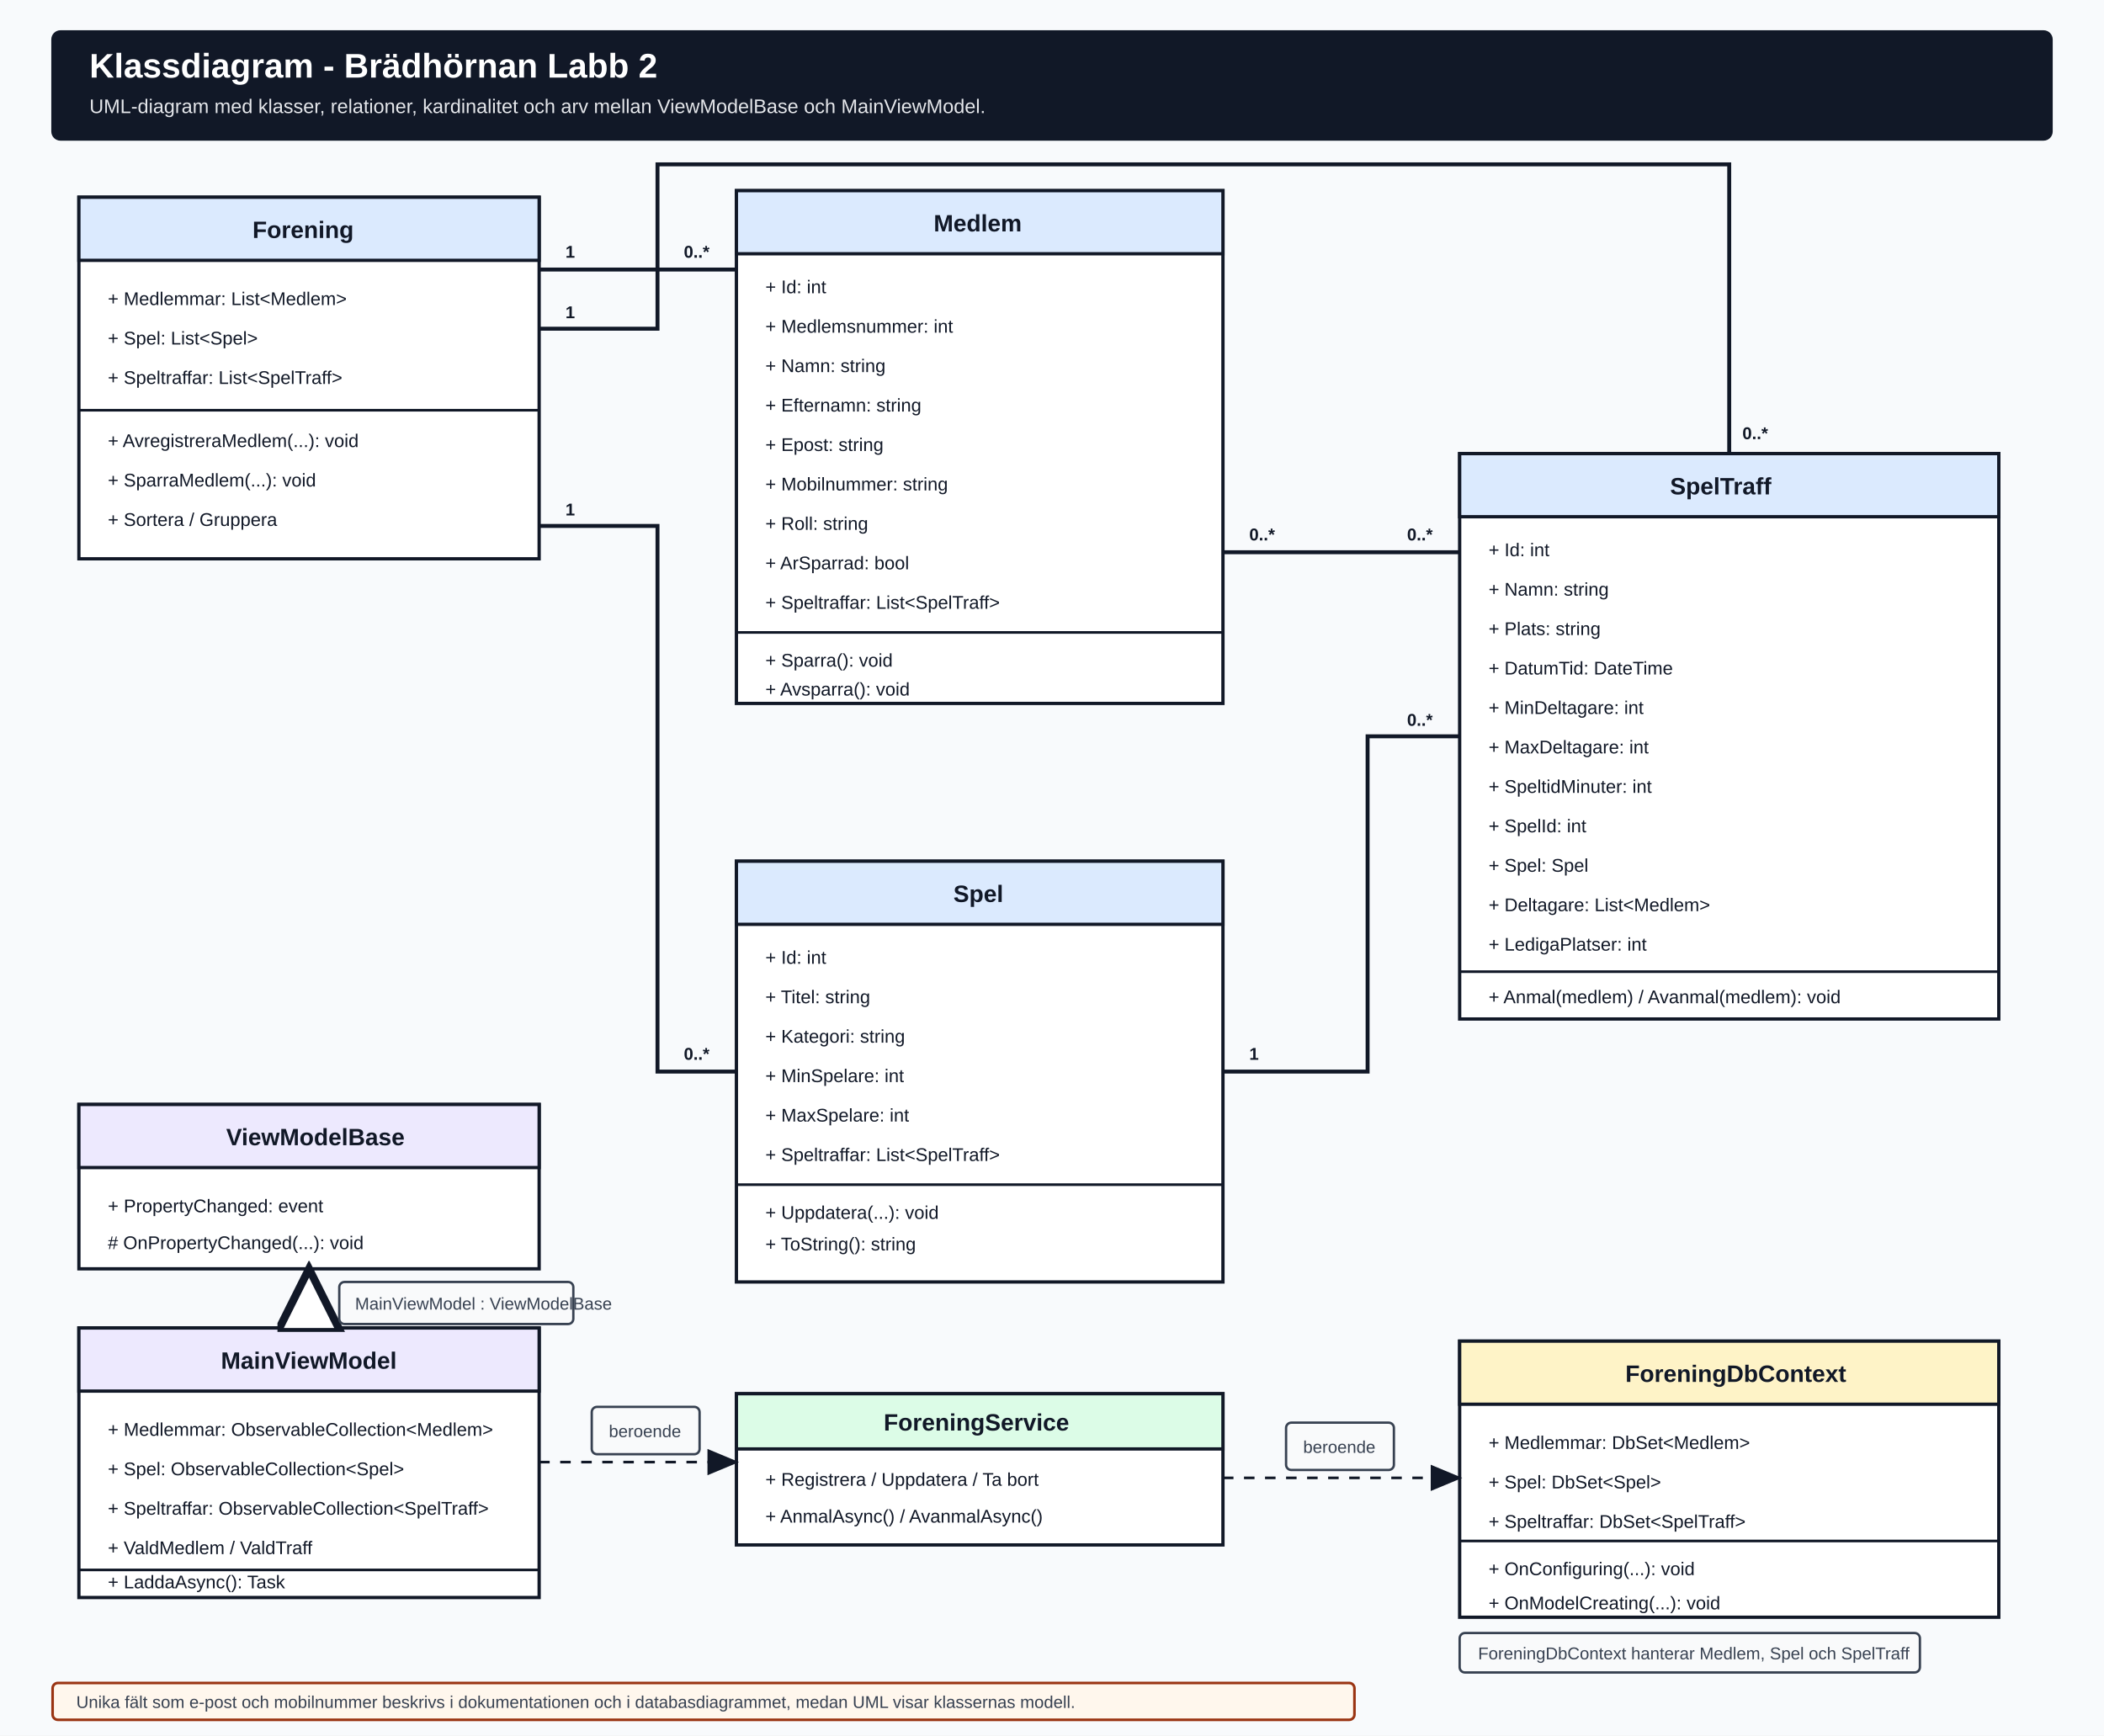
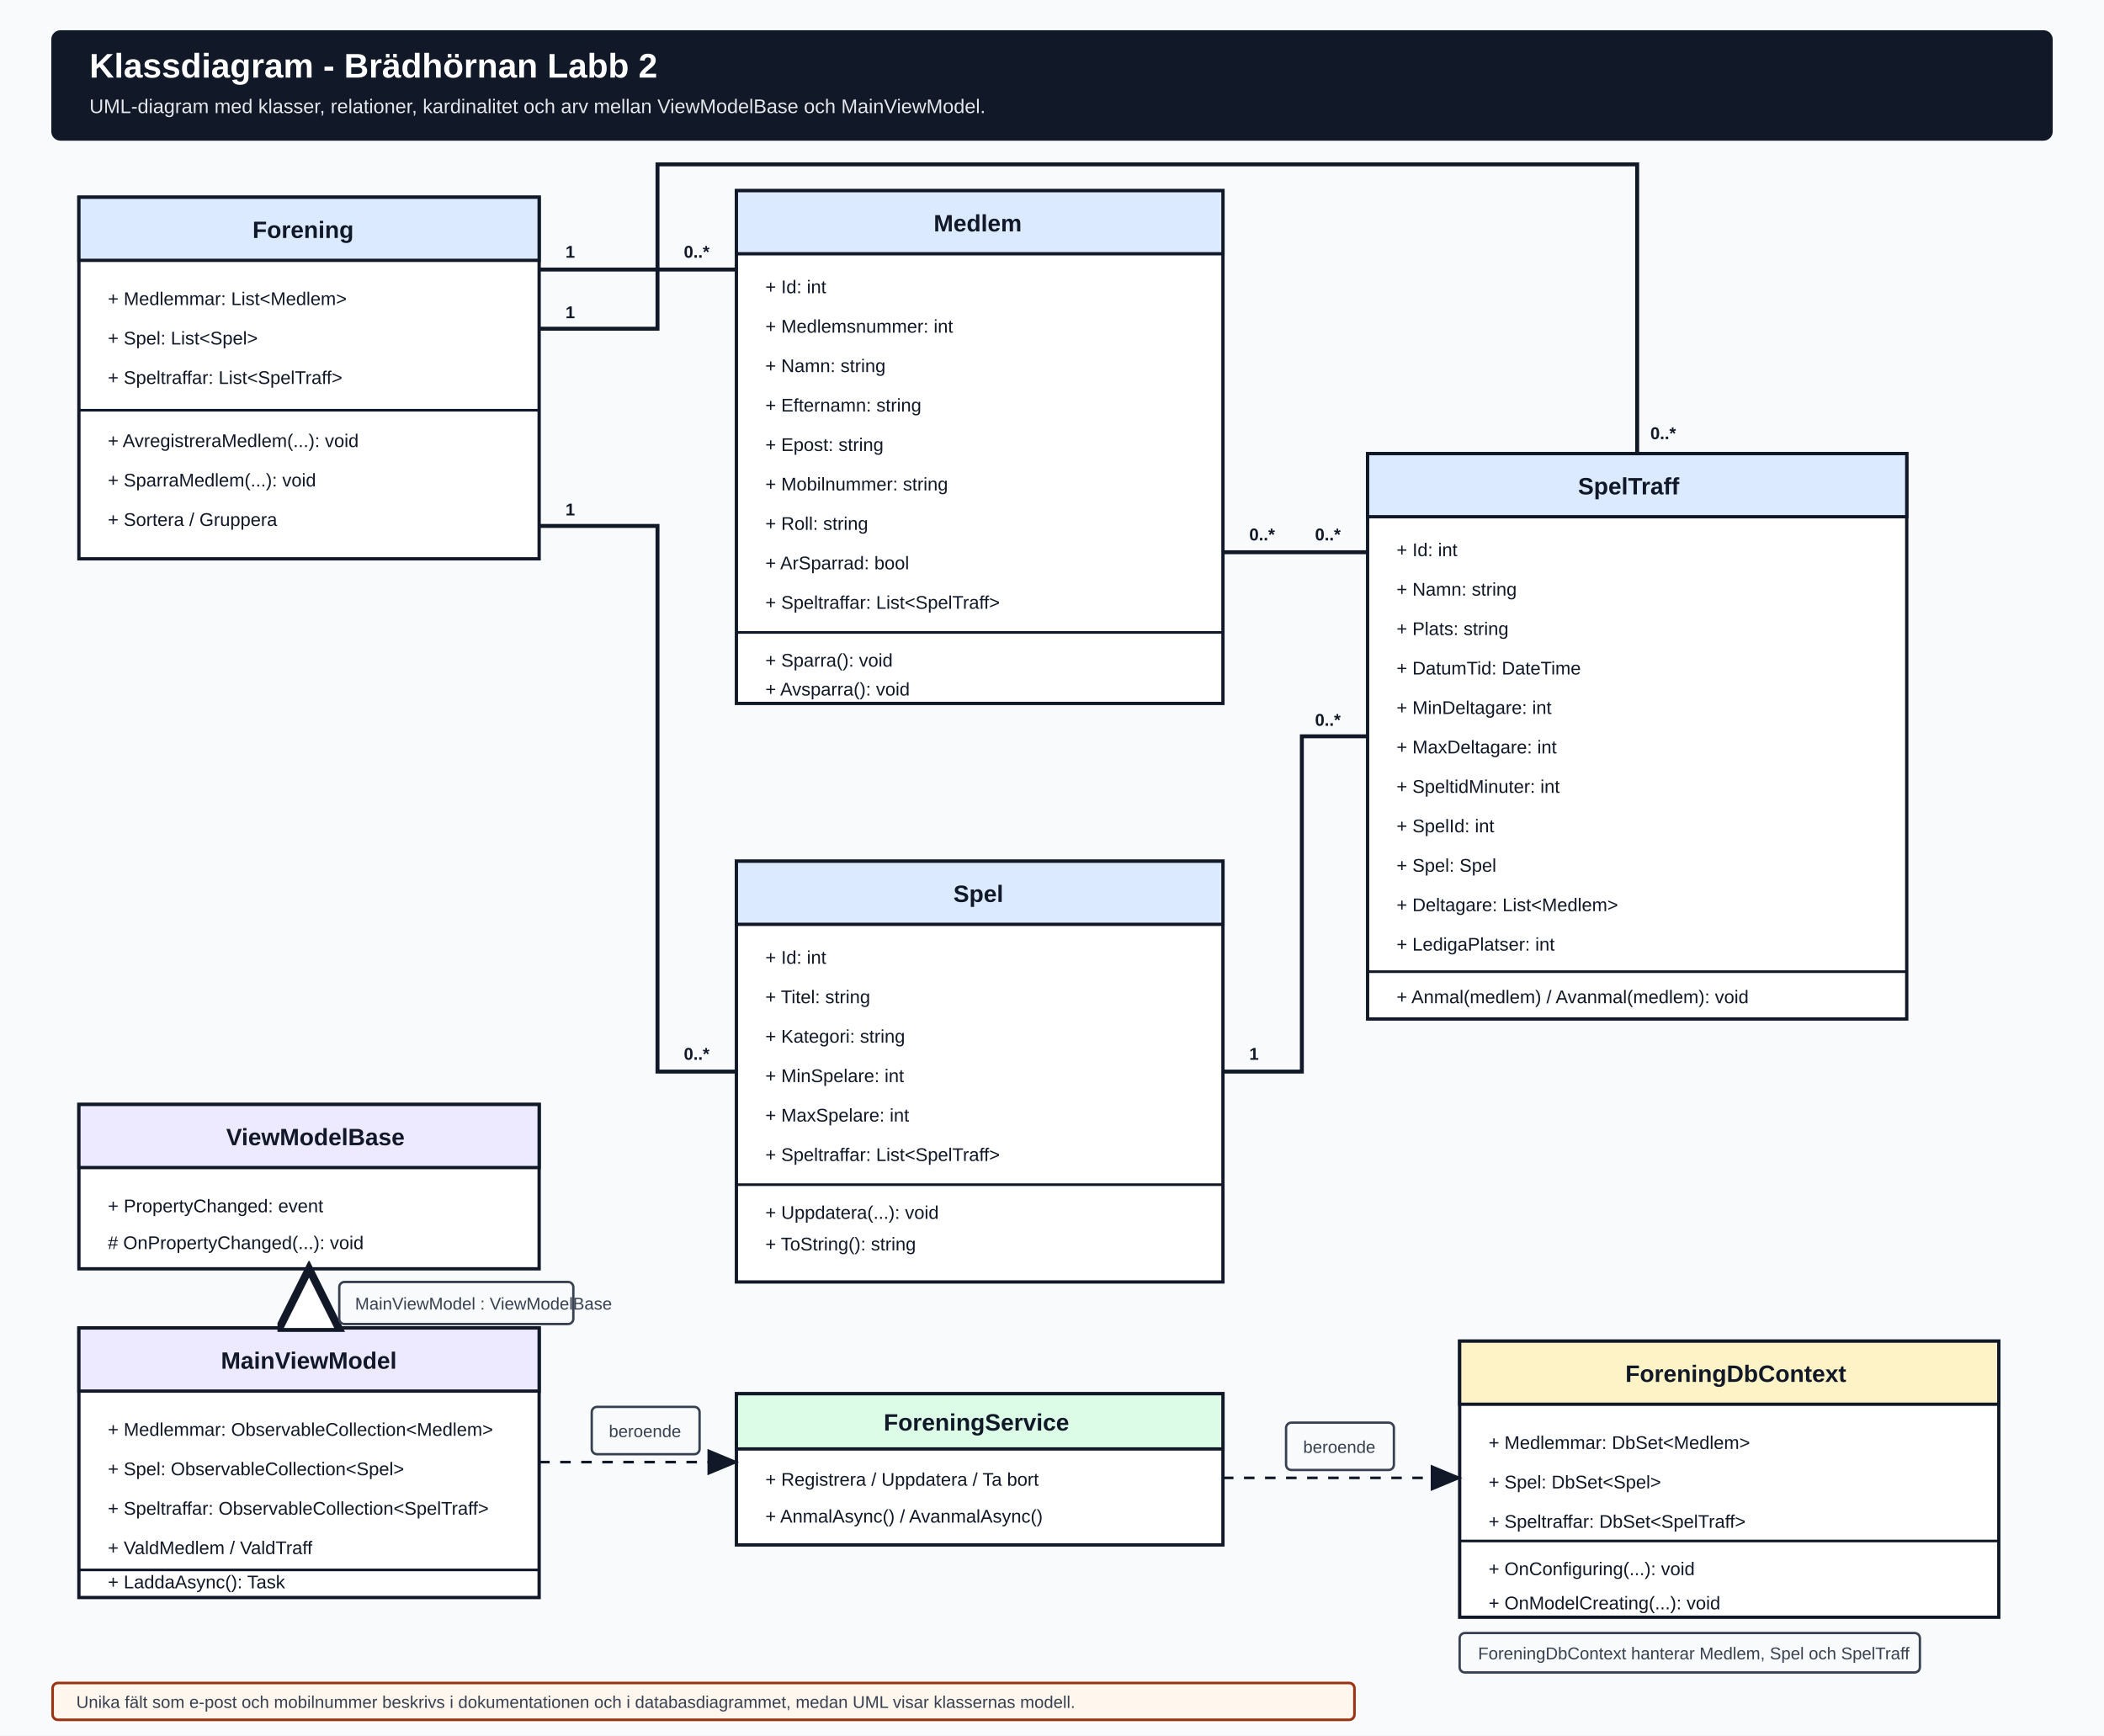
<svg xmlns="http://www.w3.org/2000/svg" width="1600" height="1320" viewBox="0 0 1600 1320">
  <style>
    .page { fill: #f8fafc; }
    .titleBox { fill: #111827; stroke: #111827; stroke-width: 2; }
    .title { font: bold 26px Arial, sans-serif; fill: #ffffff; }
    .subtitle { font: 15px Arial, sans-serif; fill: #e5e7eb; }
    .classBox { fill: #ffffff; stroke: #111827; stroke-width: 2.5; }
    .domainHead { fill: #dbeafe; stroke: #111827; stroke-width: 2.5; }
    .serviceHead { fill: #dcfce7; stroke: #111827; stroke-width: 2.5; }
    .viewHead { fill: #ede9fe; stroke: #111827; stroke-width: 2.5; }
    .dbHead { fill: #fef3c7; stroke: #111827; stroke-width: 2.5; }
    .sectionLine { stroke: #111827; stroke-width: 2; }
    .className { font: bold 18px Arial, sans-serif; fill: #111827; }
    .member { font: 14px Arial, sans-serif; fill: #111827; }
    .method { font: 14px Arial, sans-serif; fill: #111827; }
    .assoc { stroke: #111827; stroke-width: 3; fill: none; }
    .useLine { stroke: #111827; stroke-width: 2; stroke-dasharray: 8 8; fill: none; marker-end: url(#arrow); }
    .inherit { stroke: #111827; stroke-width: 3; fill: none; marker-end: url(#inheritArrow); }
    .labelBox { fill: #f9fafb; stroke: #374151; stroke-width: 1.8; }
    .label { font: bold 13px Arial, sans-serif; fill: #111827; }
    .small { font: 13px Arial, sans-serif; fill: #374151; }
    .legend { fill: #fff7ed; stroke: #9a3412; stroke-width: 2; }
  </style>
  <defs>
    <marker id="arrow" markerWidth="13" markerHeight="13" refX="11" refY="5" orient="auto" markerUnits="strokeWidth">
      <path d="M0,0 L0,10 L12,5 z" fill="#111827" />
    </marker>
    <marker id="inheritArrow" markerWidth="18" markerHeight="18" refX="16" refY="8" orient="auto" markerUnits="strokeWidth">
      <path d="M0,0 L16,8 L0,16 z" fill="#ffffff" stroke="#111827" stroke-width="2" />
    </marker>
  </defs>
  <rect class="page" width="1600" height="1320" />
  <g transform="translate(40 24)">
    <rect class="titleBox" width="1520" height="82" rx="6" />
    <text class="title" x="28" y="35">Klassdiagram - Brädhörnan Labb 2</text>
    <text class="subtitle" x="28" y="62">UML-diagram med klasser, relationer, kardinalitet och arv mellan ViewModelBase och MainViewModel.</text>
  </g>
  <g transform="translate(60 150)">
    <rect class="classBox" width="350" height="275" />
    <rect class="domainHead" width="350" height="48" />
    <text class="className" x="132" y="31">Forening</text>
    <text class="member" x="22" y="82">+ Medlemmar: List&lt;Medlem&gt;</text>
    <text class="member" x="22" y="112">+ Spel: List&lt;Spel&gt;</text>
    <text class="member" x="22" y="142">+ Speltraffar: List&lt;SpelTraff&gt;</text>
    <line class="sectionLine" x1="0" y1="162" x2="350" y2="162" />
    <text class="method" x="22" y="190">+ AvregistreraMedlem(...): void</text>
    <text class="method" x="22" y="220">+ SparraMedlem(...): void</text>
    <text class="method" x="22" y="250">+ Sortera / Gruppera</text>
  </g>
  <g transform="translate(560 145)">
    <rect class="classBox" width="370" height="390" />
    <rect class="domainHead" width="370" height="48" />
    <text class="className" x="150" y="31">Medlem</text>
    <text class="member" x="22" y="78">+ Id: int</text>
    <text class="member" x="22" y="108">+ Medlemsnummer: int</text>
    <text class="member" x="22" y="138">+ Namn: string</text>
    <text class="member" x="22" y="168">+ Efternamn: string</text>
    <text class="member" x="22" y="198">+ Epost: string</text>
    <text class="member" x="22" y="228">+ Mobilnummer: string</text>
    <text class="member" x="22" y="258">+ Roll: string</text>
    <text class="member" x="22" y="288">+ ArSparrad: bool</text>
    <text class="member" x="22" y="318">+ Speltraffar: List&lt;SpelTraff&gt;</text>
    <line class="sectionLine" x1="0" y1="336" x2="370" y2="336" />
    <text class="method" x="22" y="362">+ Sparra(): void</text>
    <text class="method" x="22" y="384">+ Avsparra(): void</text>
  </g>
  <g transform="translate(560 655)">
    <rect class="classBox" width="370" height="320" />
    <rect class="domainHead" width="370" height="48" />
    <text class="className" x="165" y="31">Spel</text>
    <text class="member" x="22" y="78">+ Id: int</text>
    <text class="member" x="22" y="108">+ Titel: string</text>
    <text class="member" x="22" y="138">+ Kategori: string</text>
    <text class="member" x="22" y="168">+ MinSpelare: int</text>
    <text class="member" x="22" y="198">+ MaxSpelare: int</text>
    <text class="member" x="22" y="228">+ Speltraffar: List&lt;SpelTraff&gt;</text>
    <line class="sectionLine" x1="0" y1="246" x2="370" y2="246" />
    <text class="method" x="22" y="272">+ Uppdatera(...): void</text>
    <text class="method" x="22" y="296">+ ToString(): string</text>
  </g>
-   <g transform="translate(1110 345)">
+   <g transform="translate(1040 345)">
    <rect class="classBox" width="410" height="430" />
    <rect class="domainHead" width="410" height="48" />
    <text class="className" x="160" y="31">SpelTraff</text>
    <text class="member" x="22" y="78">+ Id: int</text>
    <text class="member" x="22" y="108">+ Namn: string</text>
    <text class="member" x="22" y="138">+ Plats: string</text>
    <text class="member" x="22" y="168">+ DatumTid: DateTime</text>
    <text class="member" x="22" y="198">+ MinDeltagare: int</text>
    <text class="member" x="22" y="228">+ MaxDeltagare: int</text>
    <text class="member" x="22" y="258">+ SpeltidMinuter: int</text>
    <text class="member" x="22" y="288">+ SpelId: int</text>
    <text class="member" x="22" y="318">+ Spel: Spel</text>
    <text class="member" x="22" y="348">+ Deltagare: List&lt;Medlem&gt;</text>
    <text class="member" x="22" y="378">+ LedigaPlatser: int</text>
    <line class="sectionLine" x1="0" y1="394" x2="410" y2="394" />
    <text class="method" x="22" y="418">+ Anmal(medlem) / Avanmal(medlem): void</text>
  </g>
  <g transform="translate(60 840)">
    <rect class="classBox" width="350" height="125" />
    <rect class="viewHead" width="350" height="48" />
    <text class="className" x="112" y="31">ViewModelBase</text>
    <text class="member" x="22" y="82">+ PropertyChanged: event</text>
    <text class="method" x="22" y="110"># OnPropertyChanged(...): void</text>
  </g>
  <g transform="translate(60 1010)">
    <rect class="classBox" width="350" height="205" />
    <rect class="viewHead" width="350" height="48" />
    <text class="className" x="108" y="31">MainViewModel</text>
    <text class="member" x="22" y="82">+ Medlemmar: ObservableCollection&lt;Medlem&gt;</text>
    <text class="member" x="22" y="112">+ Spel: ObservableCollection&lt;Spel&gt;</text>
    <text class="member" x="22" y="142">+ Speltraffar: ObservableCollection&lt;SpelTraff&gt;</text>
    <text class="member" x="22" y="172">+ ValdMedlem / ValdTraff</text>
    <line class="sectionLine" x1="0" y1="184" x2="350" y2="184" />
    <text class="method" x="22" y="198">+ LaddaAsync(): Task</text>
  </g>
  <g transform="translate(560 1060)">
    <rect class="classBox" width="370" height="115" />
    <rect class="serviceHead" width="370" height="42" />
    <text class="className" x="112" y="28">ForeningService</text>
    <text class="method" x="22" y="70">+ Registrera / Uppdatera / Ta bort</text>
    <text class="method" x="22" y="98">+ AnmalAsync() / AvanmalAsync()</text>
  </g>
  <g transform="translate(1110 1020)">
    <rect class="classBox" width="410" height="210" />
    <rect class="dbHead" width="410" height="48" />
    <text class="className" x="126" y="31">ForeningDbContext</text>
    <text class="member" x="22" y="82">+ Medlemmar: DbSet&lt;Medlem&gt;</text>
    <text class="member" x="22" y="112">+ Spel: DbSet&lt;Spel&gt;</text>
    <text class="member" x="22" y="142">+ Speltraffar: DbSet&lt;SpelTraff&gt;</text>
    <line class="sectionLine" x1="0" y1="152" x2="410" y2="152" />
    <text class="method" x="22" y="178">+ OnConfiguring(...): void</text>
    <text class="method" x="22" y="204">+ OnModelCreating(...): void</text>
  </g>
  <path class="assoc" d="M410 205 H560" />
  <text class="label" x="430" y="196">1</text>
  <text class="label" x="520" y="196">0..*</text>
  <path class="assoc" d="M410 400 H500 V815 H560" />
  <text class="label" x="430" y="392">1</text>
  <text class="label" x="520" y="806">0..*</text>
-   <path class="assoc" d="M410 250 H500 V125 H1315 V345" />
+   <path class="assoc" d="M410 250 H500 V125 H1245 V345" />
  <text class="label" x="430" y="242">1</text>
-   <text class="label" x="1325" y="334">0..*</text>
-   <path class="assoc" d="M930 815 H1040 V560 H1110" />
+   <text class="label" x="1255" y="334">0..*</text>
+   <path class="assoc" d="M930 815 H990 V560 H1040" />
  <text class="label" x="950" y="806">1</text>
-   <text class="label" x="1070" y="552">0..*</text>
-   <path class="assoc" d="M930 420 H1110" />
+   <text class="label" x="1000" y="552">0..*</text>
+   <path class="assoc" d="M930 420 H1040" />
  <text class="label" x="950" y="411">0..*</text>
-   <text class="label" x="1070" y="411">0..*</text>
+   <text class="label" x="1000" y="411">0..*</text>
  <path class="inherit" d="M235 1010 V965" />
  <g transform="translate(258 975)">
    <rect class="labelBox" width="178" height="32" rx="4" />
    <text class="small" x="12" y="21">MainViewModel : ViewModelBase</text>
  </g>
  <path class="useLine" d="M410 1112 H560" />
  <g transform="translate(450 1070)">
    <rect class="labelBox" width="82" height="36" rx="4" />
    <text class="small" x="13" y="23">beroende</text>
  </g>
  <path class="useLine" d="M930 1124 H1110" />
  <g transform="translate(978 1082)">
    <rect class="labelBox" width="82" height="36" rx="4" />
    <text class="small" x="13" y="23">beroende</text>
  </g>
  <g transform="translate(1110 1242)">
    <rect class="labelBox" width="350" height="30" rx="4" />
    <text class="small" x="14" y="20">ForeningDbContext hanterar Medlem, Spel och SpelTraff</text>
  </g>
  <g transform="translate(40 1280)">
    <rect class="legend" width="990" height="28" rx="4" />
    <text class="small" x="18" y="19">Unika fält som e-post och mobilnummer beskrivs i dokumentationen och i databasdiagrammet, medan UML visar klassernas modell.</text>
  </g>
</svg>
